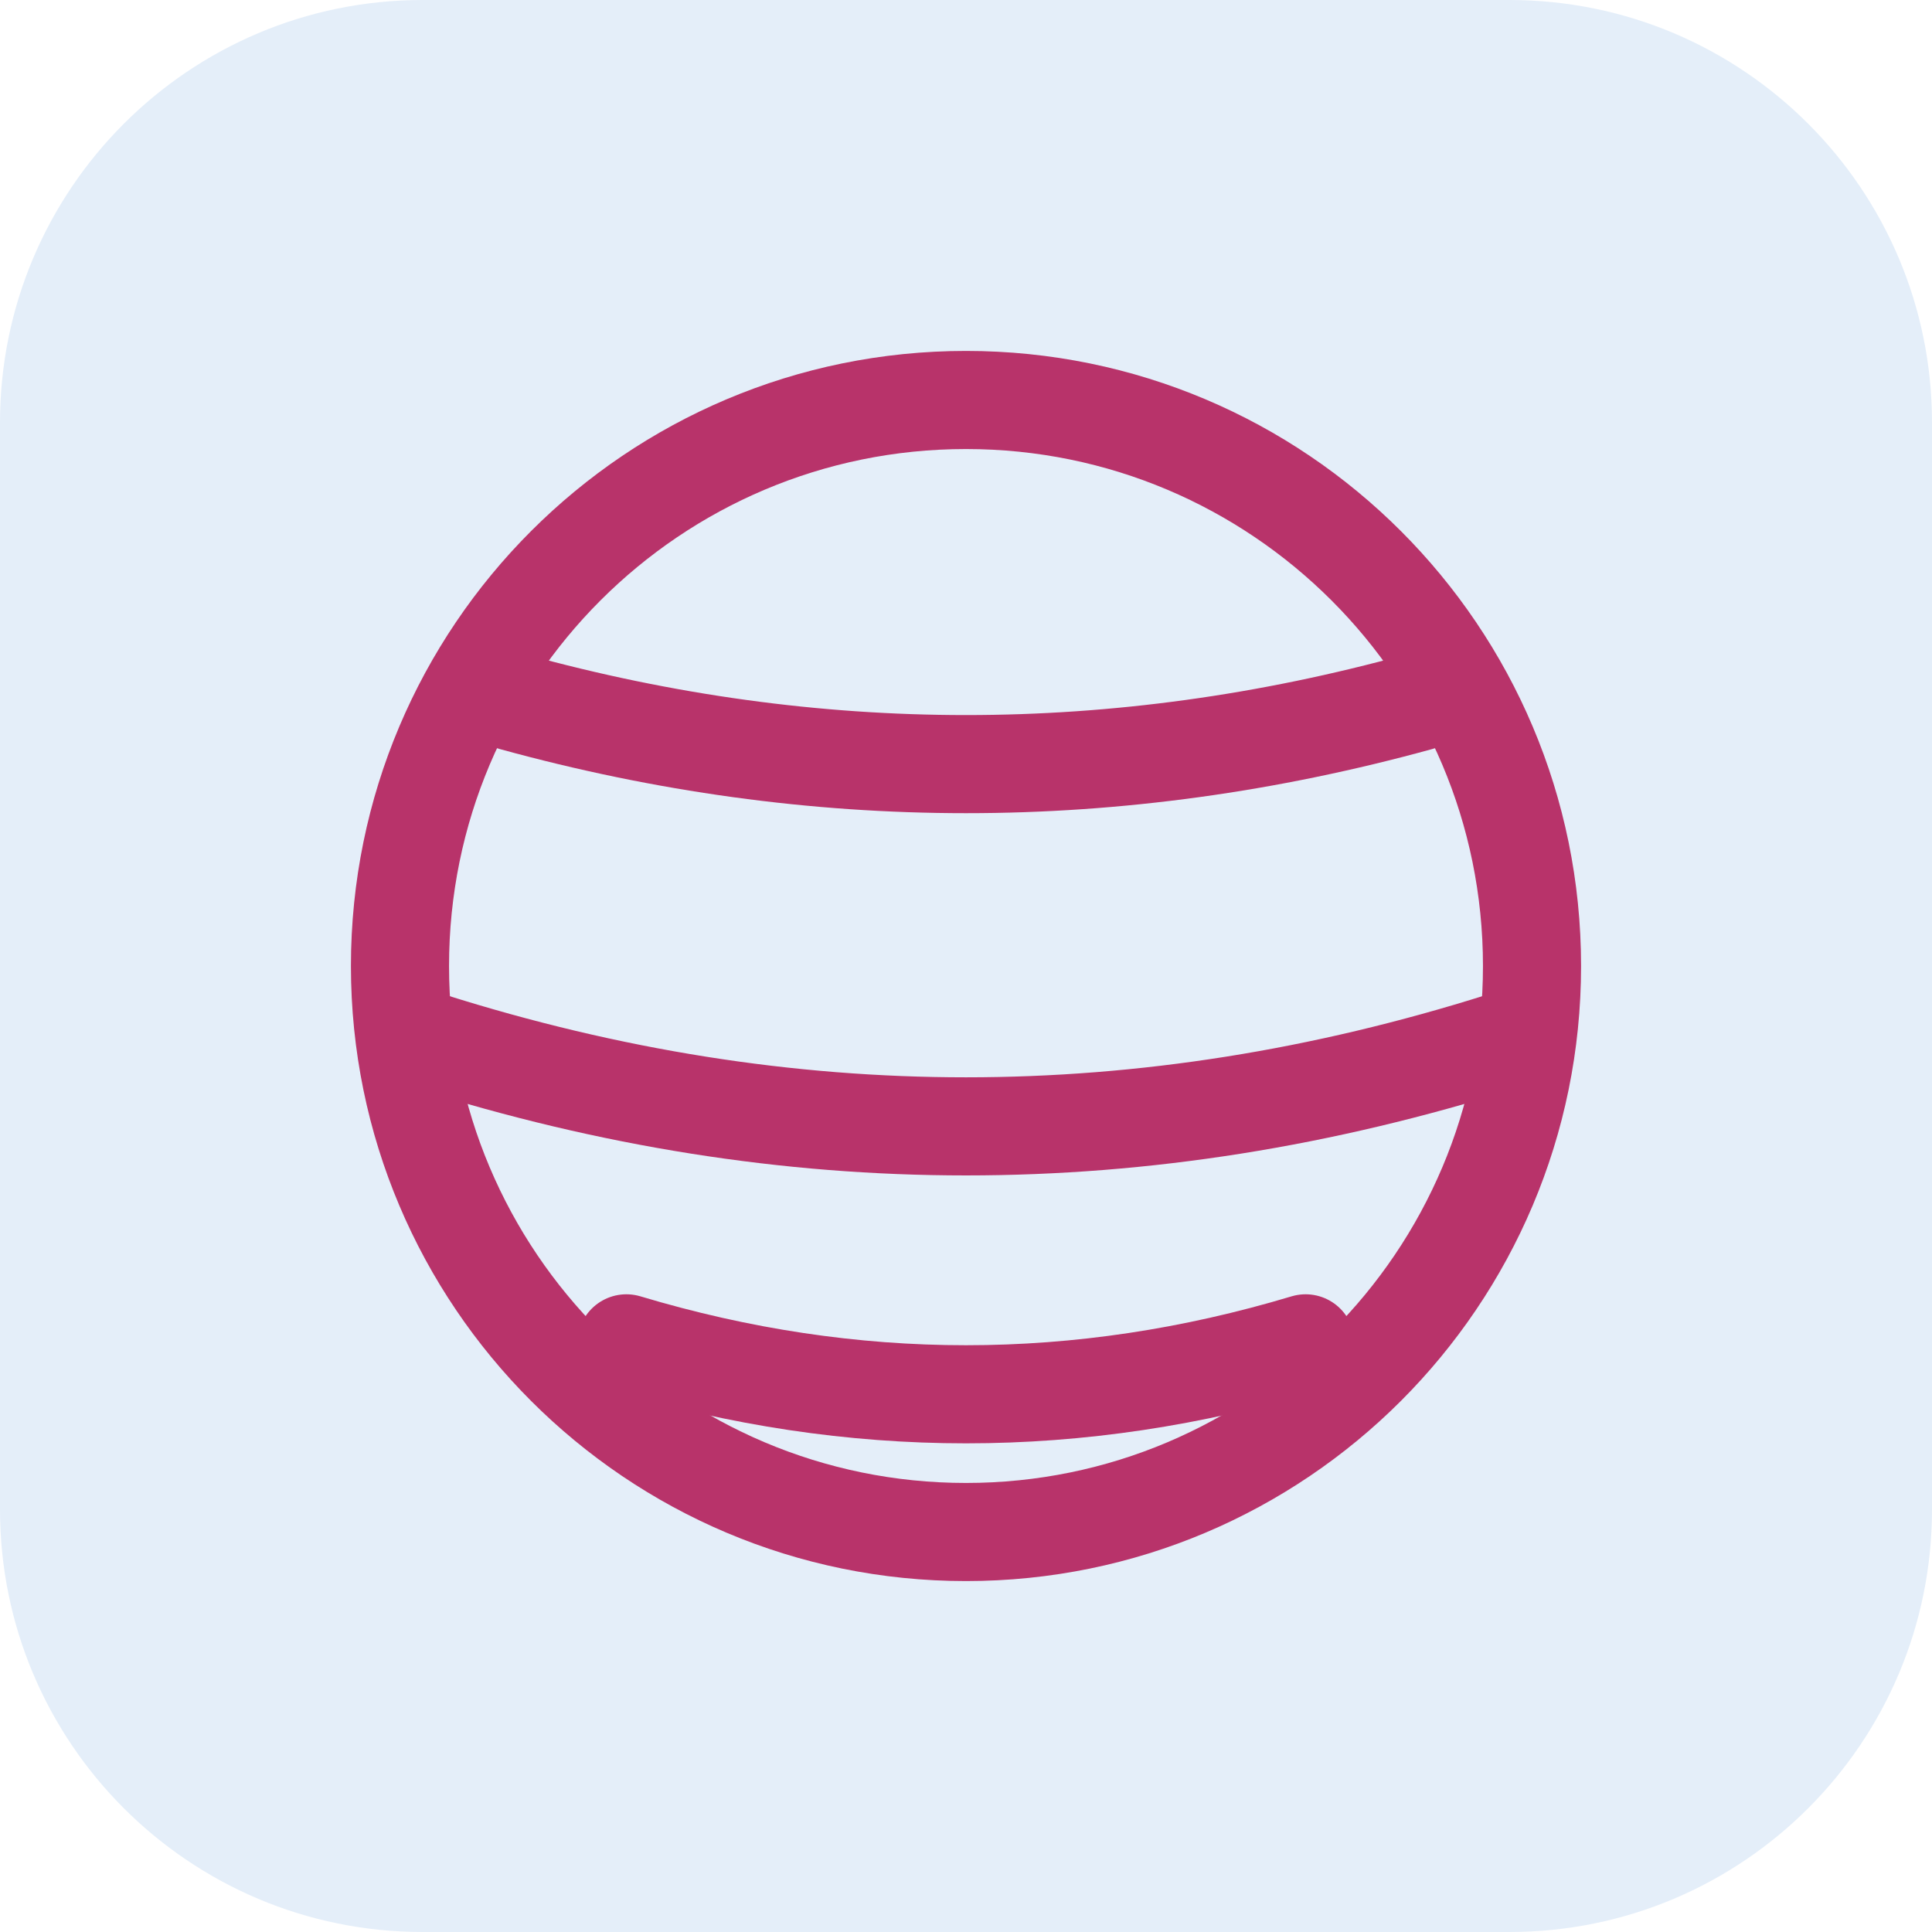
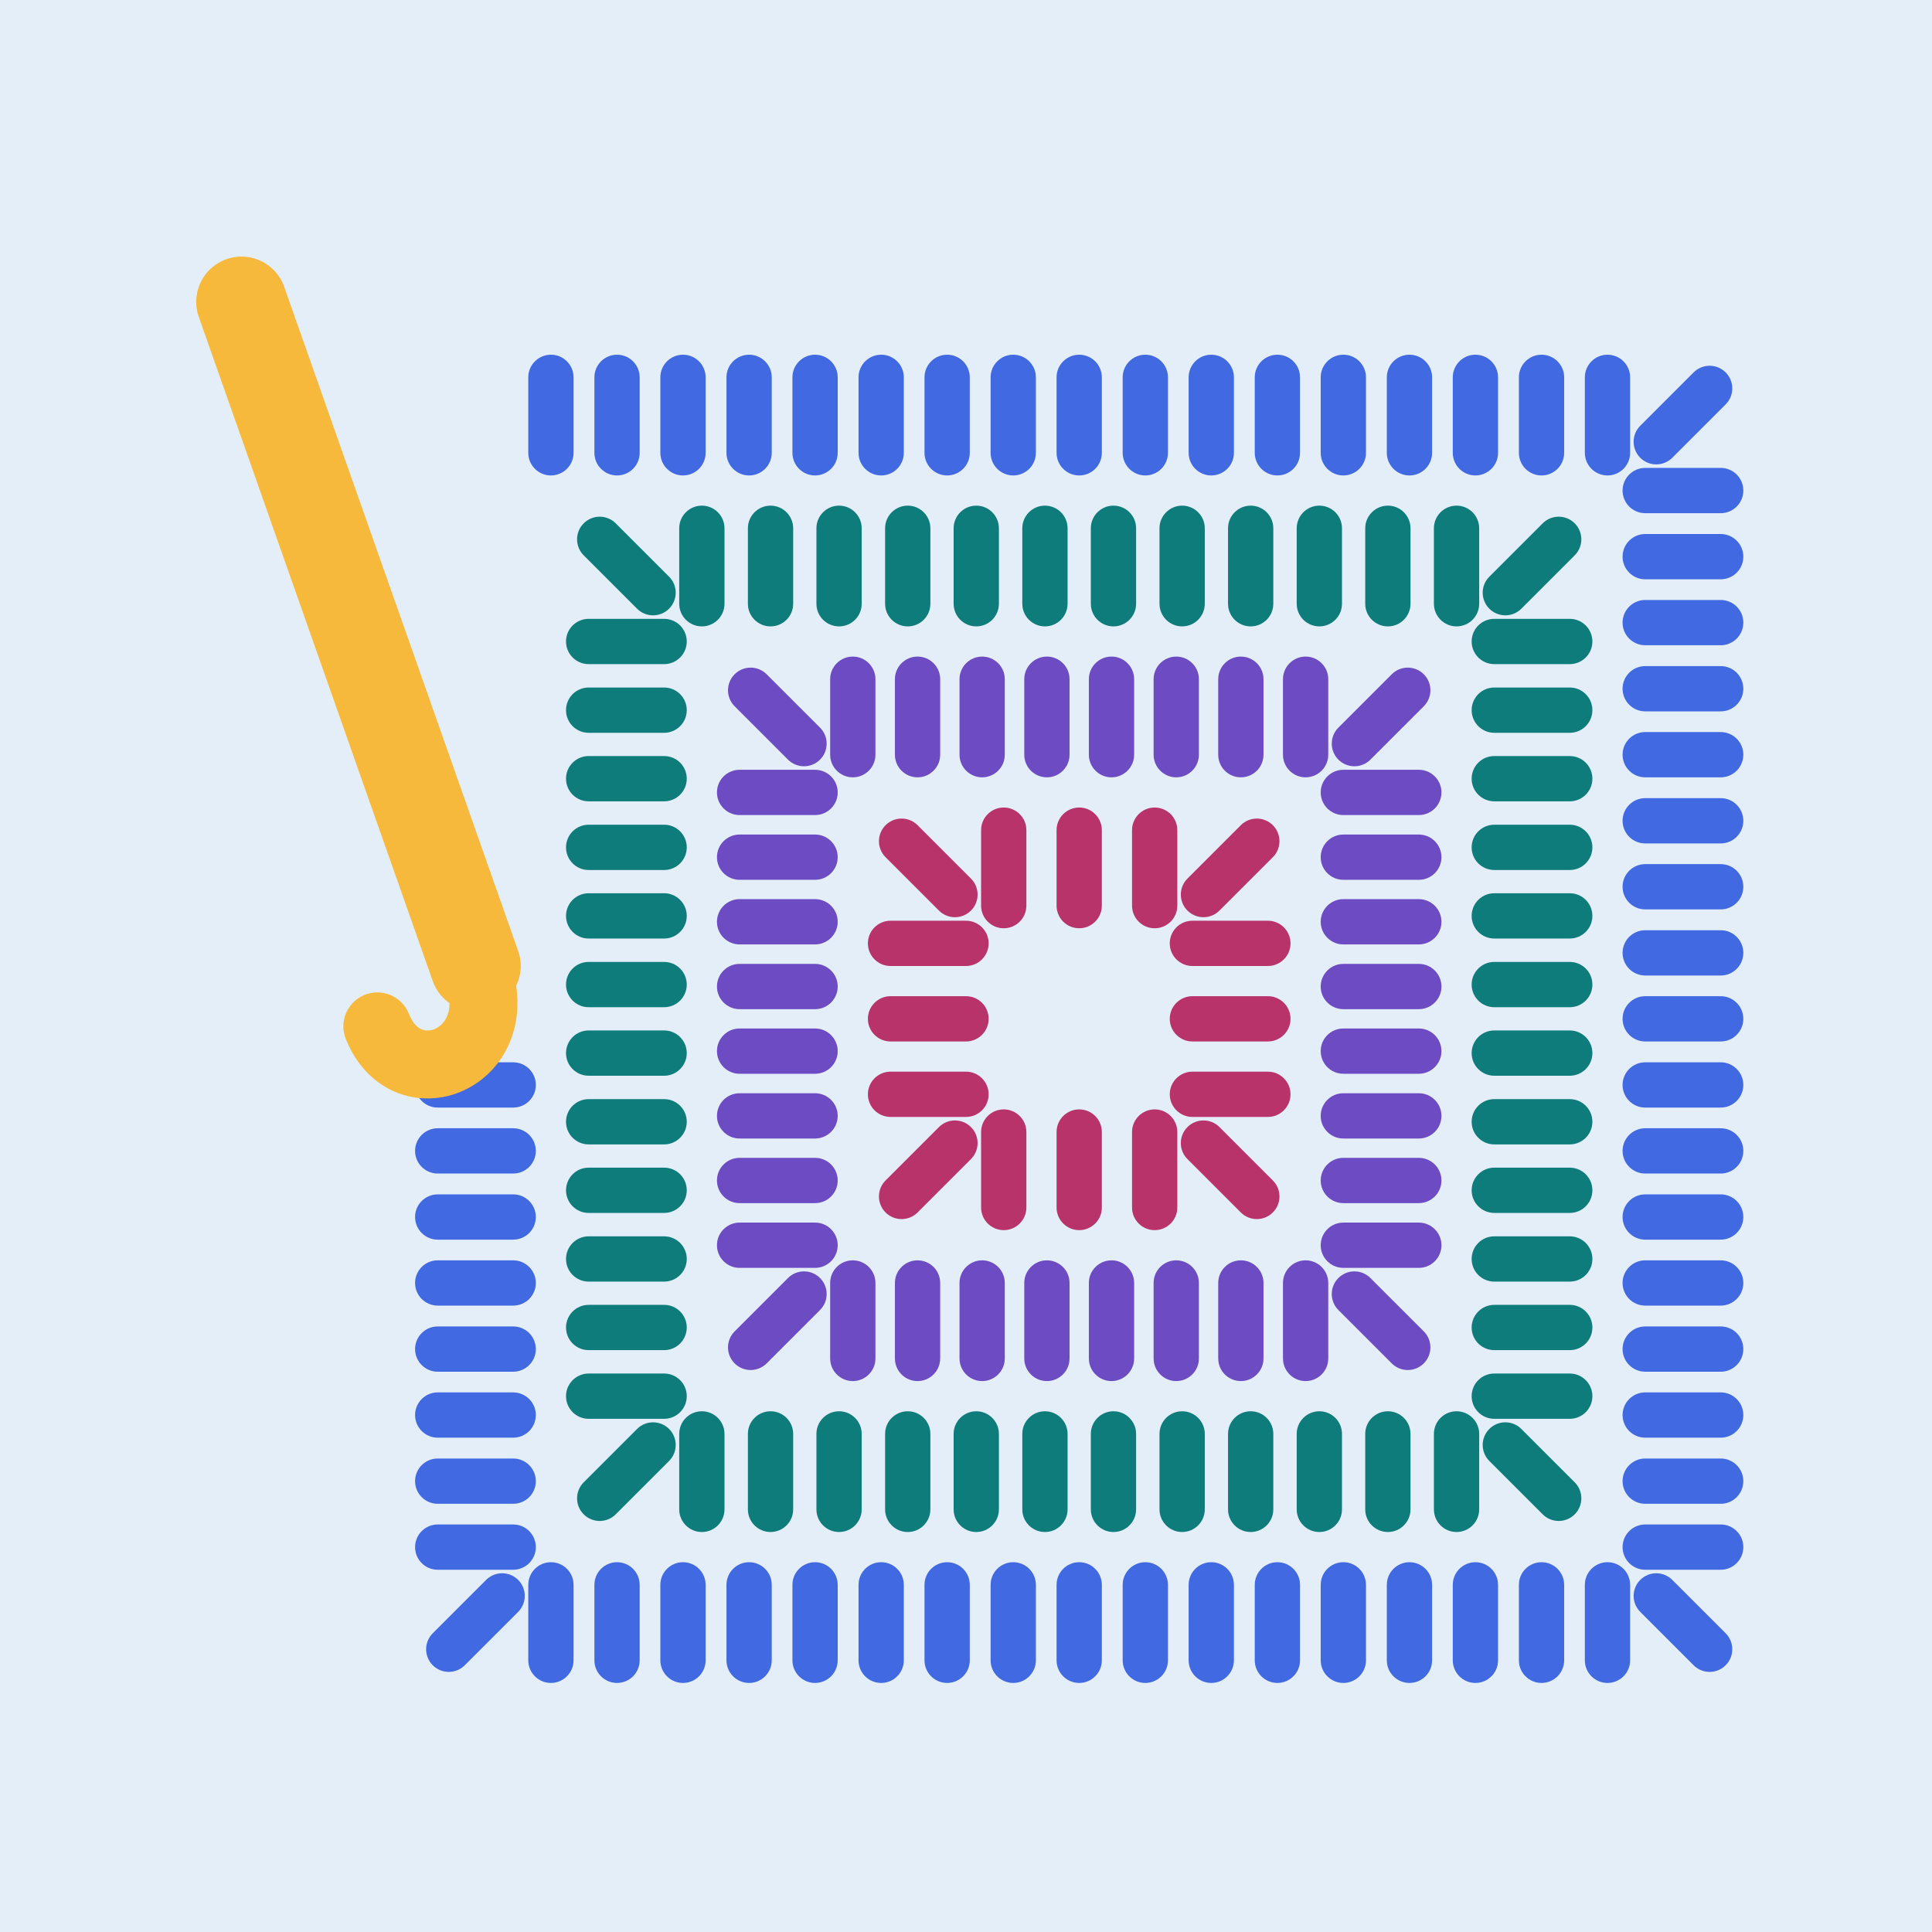
- <svg xmlns="http://www.w3.org/2000/svg" viewBox="0 0 512 512">
-   <rect width="512" height="512" rx="112" fill="#E4EEF9" />
-   <g fill="none" stroke="#B8336A" stroke-width="26" stroke-linecap="round">
-     <circle cx="256" cy="256" r="150" />
-     <path d="M136 186c80 22 160 22 240 0" />
-     <path d="M114 276c95 30 189 30 284 0" />
-     <path d="M166 356c60 18 120 18 180 0" />
-   </g>
+ <svg xmlns="http://www.w3.org/2000/svg" viewBox="-4 0 128 128">
+   <rect x="-4" y="0" width="128" height="128" fill="#E4EEF9" />
+   <rect x="61.00" y="53.50" width="3" height="8" rx="1.5" fill="#B8336A" />
+   <rect x="76.00" y="58.50" width="3" height="8" rx="1.5" fill="#B8336A" transform="rotate(90 77.50 62.50)" />
+   <rect x="61.00" y="73.50" width="3" height="8" rx="1.5" fill="#B8336A" />
+   <rect x="56.00" y="58.50" width="3" height="8" rx="1.5" fill="#B8336A" transform="rotate(90 57.50 62.50)" />
+   <rect x="66.00" y="53.50" width="3" height="8" rx="1.5" fill="#B8336A" />
+   <rect x="76.00" y="63.50" width="3" height="8" rx="1.5" fill="#B8336A" transform="rotate(90 77.50 67.50)" />
+   <rect x="66.00" y="73.50" width="3" height="8" rx="1.5" fill="#B8336A" />
+   <rect x="56.00" y="63.50" width="3" height="8" rx="1.5" fill="#B8336A" transform="rotate(90 57.50 67.50)" />
+   <rect x="71.00" y="53.50" width="3" height="8" rx="1.5" fill="#B8336A" />
+   <rect x="76.00" y="68.50" width="3" height="8" rx="1.5" fill="#B8336A" transform="rotate(90 77.50 72.50)" />
+   <rect x="71.00" y="73.50" width="3" height="8" rx="1.5" fill="#B8336A" />
+   <rect x="56.00" y="68.50" width="3" height="8" rx="1.5" fill="#B8336A" transform="rotate(90 57.50 72.50)" />
+   <rect x="76.00" y="53.50" width="3" height="8" rx="1.5" fill="#B8336A" transform="rotate(45 77.50 57.50)" />
+   <rect x="76.00" y="73.50" width="3" height="8" rx="1.5" fill="#B8336A" transform="rotate(-45 77.50 77.50)" />
+   <rect x="56.00" y="73.50" width="3" height="8" rx="1.5" fill="#B8336A" transform="rotate(45 57.50 77.50)" />
+   <rect x="56.00" y="53.50" width="3" height="8" rx="1.5" fill="#B8336A" transform="rotate(-45 57.50 57.50)" />
+   <rect x="51.00" y="43.50" width="3" height="8" rx="1.5" fill="#6D4BC3" />
+   <rect x="86.00" y="48.50" width="3" height="8" rx="1.5" fill="#6D4BC3" transform="rotate(90 87.50 52.50)" />
+   <rect x="51.00" y="83.50" width="3" height="8" rx="1.5" fill="#6D4BC3" />
+   <rect x="46.00" y="48.50" width="3" height="8" rx="1.5" fill="#6D4BC3" transform="rotate(90 47.50 52.50)" />
+   <rect x="55.29" y="43.50" width="3" height="8" rx="1.5" fill="#6D4BC3" />
+   <rect x="86.00" y="52.79" width="3" height="8" rx="1.5" fill="#6D4BC3" transform="rotate(90 87.50 56.79)" />
+   <rect x="55.29" y="83.50" width="3" height="8" rx="1.5" fill="#6D4BC3" />
+   <rect x="46.00" y="52.79" width="3" height="8" rx="1.5" fill="#6D4BC3" transform="rotate(90 47.50 56.79)" />
+   <rect x="59.57" y="43.50" width="3" height="8" rx="1.5" fill="#6D4BC3" />
+   <rect x="86.00" y="57.07" width="3" height="8" rx="1.5" fill="#6D4BC3" transform="rotate(90 87.50 61.07)" />
+   <rect x="59.57" y="83.50" width="3" height="8" rx="1.5" fill="#6D4BC3" />
+   <rect x="46.00" y="57.07" width="3" height="8" rx="1.5" fill="#6D4BC3" transform="rotate(90 47.50 61.07)" />
+   <rect x="63.86" y="43.50" width="3" height="8" rx="1.5" fill="#6D4BC3" />
+   <rect x="86.00" y="61.36" width="3" height="8" rx="1.5" fill="#6D4BC3" transform="rotate(90 87.50 65.36)" />
+   <rect x="63.86" y="83.50" width="3" height="8" rx="1.5" fill="#6D4BC3" />
+   <rect x="46.00" y="61.36" width="3" height="8" rx="1.5" fill="#6D4BC3" transform="rotate(90 47.50 65.36)" />
+   <rect x="68.14" y="43.50" width="3" height="8" rx="1.5" fill="#6D4BC3" />
+   <rect x="86.00" y="65.64" width="3" height="8" rx="1.5" fill="#6D4BC3" transform="rotate(90 87.50 69.64)" />
+   <rect x="68.14" y="83.50" width="3" height="8" rx="1.5" fill="#6D4BC3" />
+   <rect x="46.00" y="65.64" width="3" height="8" rx="1.5" fill="#6D4BC3" transform="rotate(90 47.50 69.64)" />
+   <rect x="72.43" y="43.50" width="3" height="8" rx="1.5" fill="#6D4BC3" />
+   <rect x="86.00" y="69.93" width="3" height="8" rx="1.5" fill="#6D4BC3" transform="rotate(90 87.50 73.93)" />
+   <rect x="72.43" y="83.50" width="3" height="8" rx="1.5" fill="#6D4BC3" />
+   <rect x="46.00" y="69.93" width="3" height="8" rx="1.5" fill="#6D4BC3" transform="rotate(90 47.50 73.93)" />
+   <rect x="76.71" y="43.50" width="3" height="8" rx="1.5" fill="#6D4BC3" />
+   <rect x="86.00" y="74.21" width="3" height="8" rx="1.5" fill="#6D4BC3" transform="rotate(90 87.50 78.21)" />
+   <rect x="76.71" y="83.50" width="3" height="8" rx="1.5" fill="#6D4BC3" />
+   <rect x="46.00" y="74.21" width="3" height="8" rx="1.5" fill="#6D4BC3" transform="rotate(90 47.50 78.21)" />
+   <rect x="81.00" y="43.50" width="3" height="8" rx="1.5" fill="#6D4BC3" />
+   <rect x="86.00" y="78.50" width="3" height="8" rx="1.5" fill="#6D4BC3" transform="rotate(90 87.50 82.50)" />
+   <rect x="81.00" y="83.50" width="3" height="8" rx="1.5" fill="#6D4BC3" />
+   <rect x="46.00" y="78.50" width="3" height="8" rx="1.5" fill="#6D4BC3" transform="rotate(90 47.50 82.50)" />
+   <rect x="86.00" y="43.50" width="3" height="8" rx="1.5" fill="#6D4BC3" transform="rotate(45 87.50 47.50)" />
+   <rect x="86.00" y="83.50" width="3" height="8" rx="1.5" fill="#6D4BC3" transform="rotate(-45 87.50 87.50)" />
+   <rect x="46.00" y="83.50" width="3" height="8" rx="1.5" fill="#6D4BC3" transform="rotate(45 47.50 87.50)" />
+   <rect x="46.00" y="43.50" width="3" height="8" rx="1.5" fill="#6D4BC3" transform="rotate(-45 47.50 47.50)" />
+   <rect x="41.00" y="33.50" width="3" height="8" rx="1.5" fill="#0E7C7B" />
+   <rect x="96.00" y="38.50" width="3" height="8" rx="1.5" fill="#0E7C7B" transform="rotate(90 97.50 42.50)" />
+   <rect x="41.00" y="93.50" width="3" height="8" rx="1.5" fill="#0E7C7B" />
+   <rect x="36.00" y="38.50" width="3" height="8" rx="1.5" fill="#0E7C7B" transform="rotate(90 37.50 42.50)" />
+   <rect x="45.55" y="33.50" width="3" height="8" rx="1.5" fill="#0E7C7B" />
+   <rect x="96.00" y="43.05" width="3" height="8" rx="1.5" fill="#0E7C7B" transform="rotate(90 97.50 47.05)" />
+   <rect x="45.55" y="93.50" width="3" height="8" rx="1.5" fill="#0E7C7B" />
+   <rect x="36.00" y="43.05" width="3" height="8" rx="1.5" fill="#0E7C7B" transform="rotate(90 37.50 47.05)" />
+   <rect x="50.09" y="33.50" width="3" height="8" rx="1.5" fill="#0E7C7B" />
+   <rect x="96.00" y="47.59" width="3" height="8" rx="1.5" fill="#0E7C7B" transform="rotate(90 97.50 51.59)" />
+   <rect x="50.09" y="93.50" width="3" height="8" rx="1.5" fill="#0E7C7B" />
+   <rect x="36.00" y="47.59" width="3" height="8" rx="1.5" fill="#0E7C7B" transform="rotate(90 37.50 51.59)" />
+   <rect x="54.64" y="33.50" width="3" height="8" rx="1.5" fill="#0E7C7B" />
+   <rect x="96.00" y="52.14" width="3" height="8" rx="1.5" fill="#0E7C7B" transform="rotate(90 97.50 56.14)" />
+   <rect x="54.64" y="93.50" width="3" height="8" rx="1.5" fill="#0E7C7B" />
+   <rect x="36.00" y="52.14" width="3" height="8" rx="1.5" fill="#0E7C7B" transform="rotate(90 37.50 56.14)" />
+   <rect x="59.18" y="33.50" width="3" height="8" rx="1.5" fill="#0E7C7B" />
+   <rect x="96.00" y="56.68" width="3" height="8" rx="1.5" fill="#0E7C7B" transform="rotate(90 97.50 60.68)" />
+   <rect x="59.18" y="93.50" width="3" height="8" rx="1.5" fill="#0E7C7B" />
+   <rect x="36.00" y="56.68" width="3" height="8" rx="1.5" fill="#0E7C7B" transform="rotate(90 37.50 60.68)" />
+   <rect x="63.73" y="33.50" width="3" height="8" rx="1.5" fill="#0E7C7B" />
+   <rect x="96.00" y="61.23" width="3" height="8" rx="1.5" fill="#0E7C7B" transform="rotate(90 97.50 65.23)" />
+   <rect x="63.73" y="93.50" width="3" height="8" rx="1.5" fill="#0E7C7B" />
+   <rect x="36.00" y="61.23" width="3" height="8" rx="1.5" fill="#0E7C7B" transform="rotate(90 37.50 65.23)" />
+   <rect x="68.27" y="33.50" width="3" height="8" rx="1.5" fill="#0E7C7B" />
+   <rect x="96.00" y="65.77" width="3" height="8" rx="1.5" fill="#0E7C7B" transform="rotate(90 97.50 69.77)" />
+   <rect x="68.27" y="93.50" width="3" height="8" rx="1.5" fill="#0E7C7B" />
+   <rect x="36.00" y="65.77" width="3" height="8" rx="1.5" fill="#0E7C7B" transform="rotate(90 37.50 69.77)" />
+   <rect x="72.82" y="33.50" width="3" height="8" rx="1.5" fill="#0E7C7B" />
+   <rect x="96.00" y="70.32" width="3" height="8" rx="1.5" fill="#0E7C7B" transform="rotate(90 97.50 74.32)" />
+   <rect x="72.82" y="93.50" width="3" height="8" rx="1.5" fill="#0E7C7B" />
+   <rect x="36.00" y="70.32" width="3" height="8" rx="1.5" fill="#0E7C7B" transform="rotate(90 37.50 74.32)" />
+   <rect x="77.36" y="33.50" width="3" height="8" rx="1.5" fill="#0E7C7B" />
+   <rect x="96.00" y="74.86" width="3" height="8" rx="1.5" fill="#0E7C7B" transform="rotate(90 97.50 78.86)" />
+   <rect x="77.36" y="93.50" width="3" height="8" rx="1.5" fill="#0E7C7B" />
+   <rect x="36.00" y="74.86" width="3" height="8" rx="1.5" fill="#0E7C7B" transform="rotate(90 37.50 78.86)" />
+   <rect x="81.91" y="33.50" width="3" height="8" rx="1.5" fill="#0E7C7B" />
+   <rect x="96.00" y="79.41" width="3" height="8" rx="1.5" fill="#0E7C7B" transform="rotate(90 97.50 83.41)" />
+   <rect x="81.91" y="93.50" width="3" height="8" rx="1.5" fill="#0E7C7B" />
+   <rect x="36.00" y="79.41" width="3" height="8" rx="1.5" fill="#0E7C7B" transform="rotate(90 37.50 83.41)" />
+   <rect x="86.45" y="33.50" width="3" height="8" rx="1.5" fill="#0E7C7B" />
+   <rect x="96.00" y="83.95" width="3" height="8" rx="1.5" fill="#0E7C7B" transform="rotate(90 97.50 87.95)" />
+   <rect x="86.45" y="93.50" width="3" height="8" rx="1.5" fill="#0E7C7B" />
+   <rect x="36.00" y="83.95" width="3" height="8" rx="1.5" fill="#0E7C7B" transform="rotate(90 37.50 87.95)" />
+   <rect x="91.00" y="33.50" width="3" height="8" rx="1.5" fill="#0E7C7B" />
+   <rect x="96.00" y="88.50" width="3" height="8" rx="1.5" fill="#0E7C7B" transform="rotate(90 97.50 92.50)" />
+   <rect x="91.00" y="93.50" width="3" height="8" rx="1.5" fill="#0E7C7B" />
+   <rect x="36.00" y="88.50" width="3" height="8" rx="1.5" fill="#0E7C7B" transform="rotate(90 37.50 92.50)" />
+   <rect x="96.00" y="33.50" width="3" height="8" rx="1.5" fill="#0E7C7B" transform="rotate(45 97.50 37.50)" />
+   <rect x="96.00" y="93.50" width="3" height="8" rx="1.5" fill="#0E7C7B" transform="rotate(-45 97.50 97.50)" />
+   <rect x="36.00" y="93.50" width="3" height="8" rx="1.5" fill="#0E7C7B" transform="rotate(45 37.50 97.50)" />
+   <rect x="36.00" y="33.50" width="3" height="8" rx="1.5" fill="#0E7C7B" transform="rotate(-45 37.50 37.50)" />
+   <rect x="31.00" y="23.50" width="3" height="8" rx="1.5" fill="#4169E1" />
+   <rect x="106.00" y="28.50" width="3" height="8" rx="1.5" fill="#4169E1" transform="rotate(90 107.50 32.50)" />
+   <rect x="31.00" y="103.50" width="3" height="8" rx="1.5" fill="#4169E1" />
+   <rect x="35.38" y="23.50" width="3" height="8" rx="1.5" fill="#4169E1" />
+   <rect x="106.00" y="32.88" width="3" height="8" rx="1.5" fill="#4169E1" transform="rotate(90 107.50 36.88)" />
+   <rect x="35.38" y="103.50" width="3" height="8" rx="1.5" fill="#4169E1" />
+   <rect x="39.75" y="23.50" width="3" height="8" rx="1.5" fill="#4169E1" />
+   <rect x="106.00" y="37.25" width="3" height="8" rx="1.5" fill="#4169E1" transform="rotate(90 107.50 41.25)" />
+   <rect x="39.75" y="103.50" width="3" height="8" rx="1.5" fill="#4169E1" />
+   <rect x="44.13" y="23.50" width="3" height="8" rx="1.5" fill="#4169E1" />
+   <rect x="106.00" y="41.63" width="3" height="8" rx="1.5" fill="#4169E1" transform="rotate(90 107.50 45.63)" />
+   <rect x="44.13" y="103.50" width="3" height="8" rx="1.5" fill="#4169E1" />
+   <rect x="48.50" y="23.50" width="3" height="8" rx="1.5" fill="#4169E1" />
+   <rect x="106.00" y="46.00" width="3" height="8" rx="1.5" fill="#4169E1" transform="rotate(90 107.50 50.00)" />
+   <rect x="48.50" y="103.50" width="3" height="8" rx="1.5" fill="#4169E1" />
+   <rect x="52.88" y="23.50" width="3" height="8" rx="1.5" fill="#4169E1" />
+   <rect x="106.00" y="50.38" width="3" height="8" rx="1.5" fill="#4169E1" transform="rotate(90 107.50 54.38)" />
+   <rect x="52.88" y="103.50" width="3" height="8" rx="1.5" fill="#4169E1" />
+   <rect x="57.25" y="23.50" width="3" height="8" rx="1.5" fill="#4169E1" />
+   <rect x="106.00" y="54.75" width="3" height="8" rx="1.5" fill="#4169E1" transform="rotate(90 107.50 58.75)" />
+   <rect x="57.25" y="103.50" width="3" height="8" rx="1.5" fill="#4169E1" />
+   <rect x="61.63" y="23.50" width="3" height="8" rx="1.5" fill="#4169E1" />
+   <rect x="106.00" y="59.13" width="3" height="8" rx="1.5" fill="#4169E1" transform="rotate(90 107.50 63.13)" />
+   <rect x="61.63" y="103.50" width="3" height="8" rx="1.5" fill="#4169E1" />
+   <rect x="66.00" y="23.50" width="3" height="8" rx="1.5" fill="#4169E1" />
+   <rect x="106.00" y="63.50" width="3" height="8" rx="1.5" fill="#4169E1" transform="rotate(90 107.50 67.50)" />
+   <rect x="66.00" y="103.50" width="3" height="8" rx="1.5" fill="#4169E1" />
+   <rect x="70.38" y="23.50" width="3" height="8" rx="1.5" fill="#4169E1" />
+   <rect x="106.00" y="67.88" width="3" height="8" rx="1.5" fill="#4169E1" transform="rotate(90 107.50 71.88)" />
+   <rect x="70.38" y="103.50" width="3" height="8" rx="1.5" fill="#4169E1" />
+   <rect x="26.00" y="67.88" width="3" height="8" rx="1.5" fill="#4169E1" transform="rotate(90 27.50 71.88)" />
+   <rect x="74.75" y="23.50" width="3" height="8" rx="1.5" fill="#4169E1" />
+   <rect x="106.00" y="72.25" width="3" height="8" rx="1.5" fill="#4169E1" transform="rotate(90 107.50 76.25)" />
+   <rect x="74.75" y="103.50" width="3" height="8" rx="1.5" fill="#4169E1" />
+   <rect x="26.00" y="72.25" width="3" height="8" rx="1.5" fill="#4169E1" transform="rotate(90 27.50 76.25)" />
+   <rect x="79.13" y="23.50" width="3" height="8" rx="1.5" fill="#4169E1" />
+   <rect x="106.00" y="76.63" width="3" height="8" rx="1.5" fill="#4169E1" transform="rotate(90 107.50 80.63)" />
+   <rect x="79.13" y="103.50" width="3" height="8" rx="1.5" fill="#4169E1" />
+   <rect x="26.00" y="76.63" width="3" height="8" rx="1.5" fill="#4169E1" transform="rotate(90 27.50 80.63)" />
+   <rect x="83.50" y="23.50" width="3" height="8" rx="1.5" fill="#4169E1" />
+   <rect x="106.00" y="81.00" width="3" height="8" rx="1.5" fill="#4169E1" transform="rotate(90 107.50 85.00)" />
+   <rect x="83.50" y="103.50" width="3" height="8" rx="1.5" fill="#4169E1" />
+   <rect x="26.00" y="81.00" width="3" height="8" rx="1.5" fill="#4169E1" transform="rotate(90 27.50 85.00)" />
+   <rect x="87.88" y="23.50" width="3" height="8" rx="1.5" fill="#4169E1" />
+   <rect x="106.00" y="85.38" width="3" height="8" rx="1.5" fill="#4169E1" transform="rotate(90 107.50 89.38)" />
+   <rect x="87.88" y="103.50" width="3" height="8" rx="1.5" fill="#4169E1" />
+   <rect x="26.00" y="85.38" width="3" height="8" rx="1.5" fill="#4169E1" transform="rotate(90 27.50 89.38)" />
+   <rect x="92.25" y="23.50" width="3" height="8" rx="1.5" fill="#4169E1" />
+   <rect x="106.00" y="89.75" width="3" height="8" rx="1.5" fill="#4169E1" transform="rotate(90 107.50 93.75)" />
+   <rect x="92.25" y="103.50" width="3" height="8" rx="1.5" fill="#4169E1" />
+   <rect x="26.00" y="89.75" width="3" height="8" rx="1.5" fill="#4169E1" transform="rotate(90 27.50 93.75)" />
+   <rect x="96.63" y="23.50" width="3" height="8" rx="1.5" fill="#4169E1" />
+   <rect x="106.00" y="94.13" width="3" height="8" rx="1.5" fill="#4169E1" transform="rotate(90 107.50 98.13)" />
+   <rect x="96.63" y="103.50" width="3" height="8" rx="1.5" fill="#4169E1" />
+   <rect x="26.00" y="94.13" width="3" height="8" rx="1.5" fill="#4169E1" transform="rotate(90 27.50 98.13)" />
+   <rect x="101.00" y="23.50" width="3" height="8" rx="1.5" fill="#4169E1" />
+   <rect x="106.00" y="98.50" width="3" height="8" rx="1.5" fill="#4169E1" transform="rotate(90 107.50 102.50)" />
+   <rect x="101.00" y="103.50" width="3" height="8" rx="1.5" fill="#4169E1" />
+   <rect x="26.00" y="98.50" width="3" height="8" rx="1.5" fill="#4169E1" transform="rotate(90 27.50 102.50)" />
+   <rect x="106.00" y="23.50" width="3" height="8" rx="1.5" fill="#4169E1" transform="rotate(45 107.50 27.50)" />
+   <rect x="106.00" y="103.50" width="3" height="8" rx="1.5" fill="#4169E1" transform="rotate(-45 107.50 107.50)" />
+   <rect x="26.00" y="103.50" width="3" height="8" rx="1.5" fill="#4169E1" transform="rotate(45 27.50 107.50)" />
+   <line x1="27.5" y1="64" x2="12" y2="20" stroke="#F6B93B" stroke-width="6" stroke-linecap="round" />
+   <path d="M27.5 64 C30 70 23 73 21 68" fill="none" stroke="#F6B93B" stroke-width="4.5" stroke-linecap="round" />
</svg>
